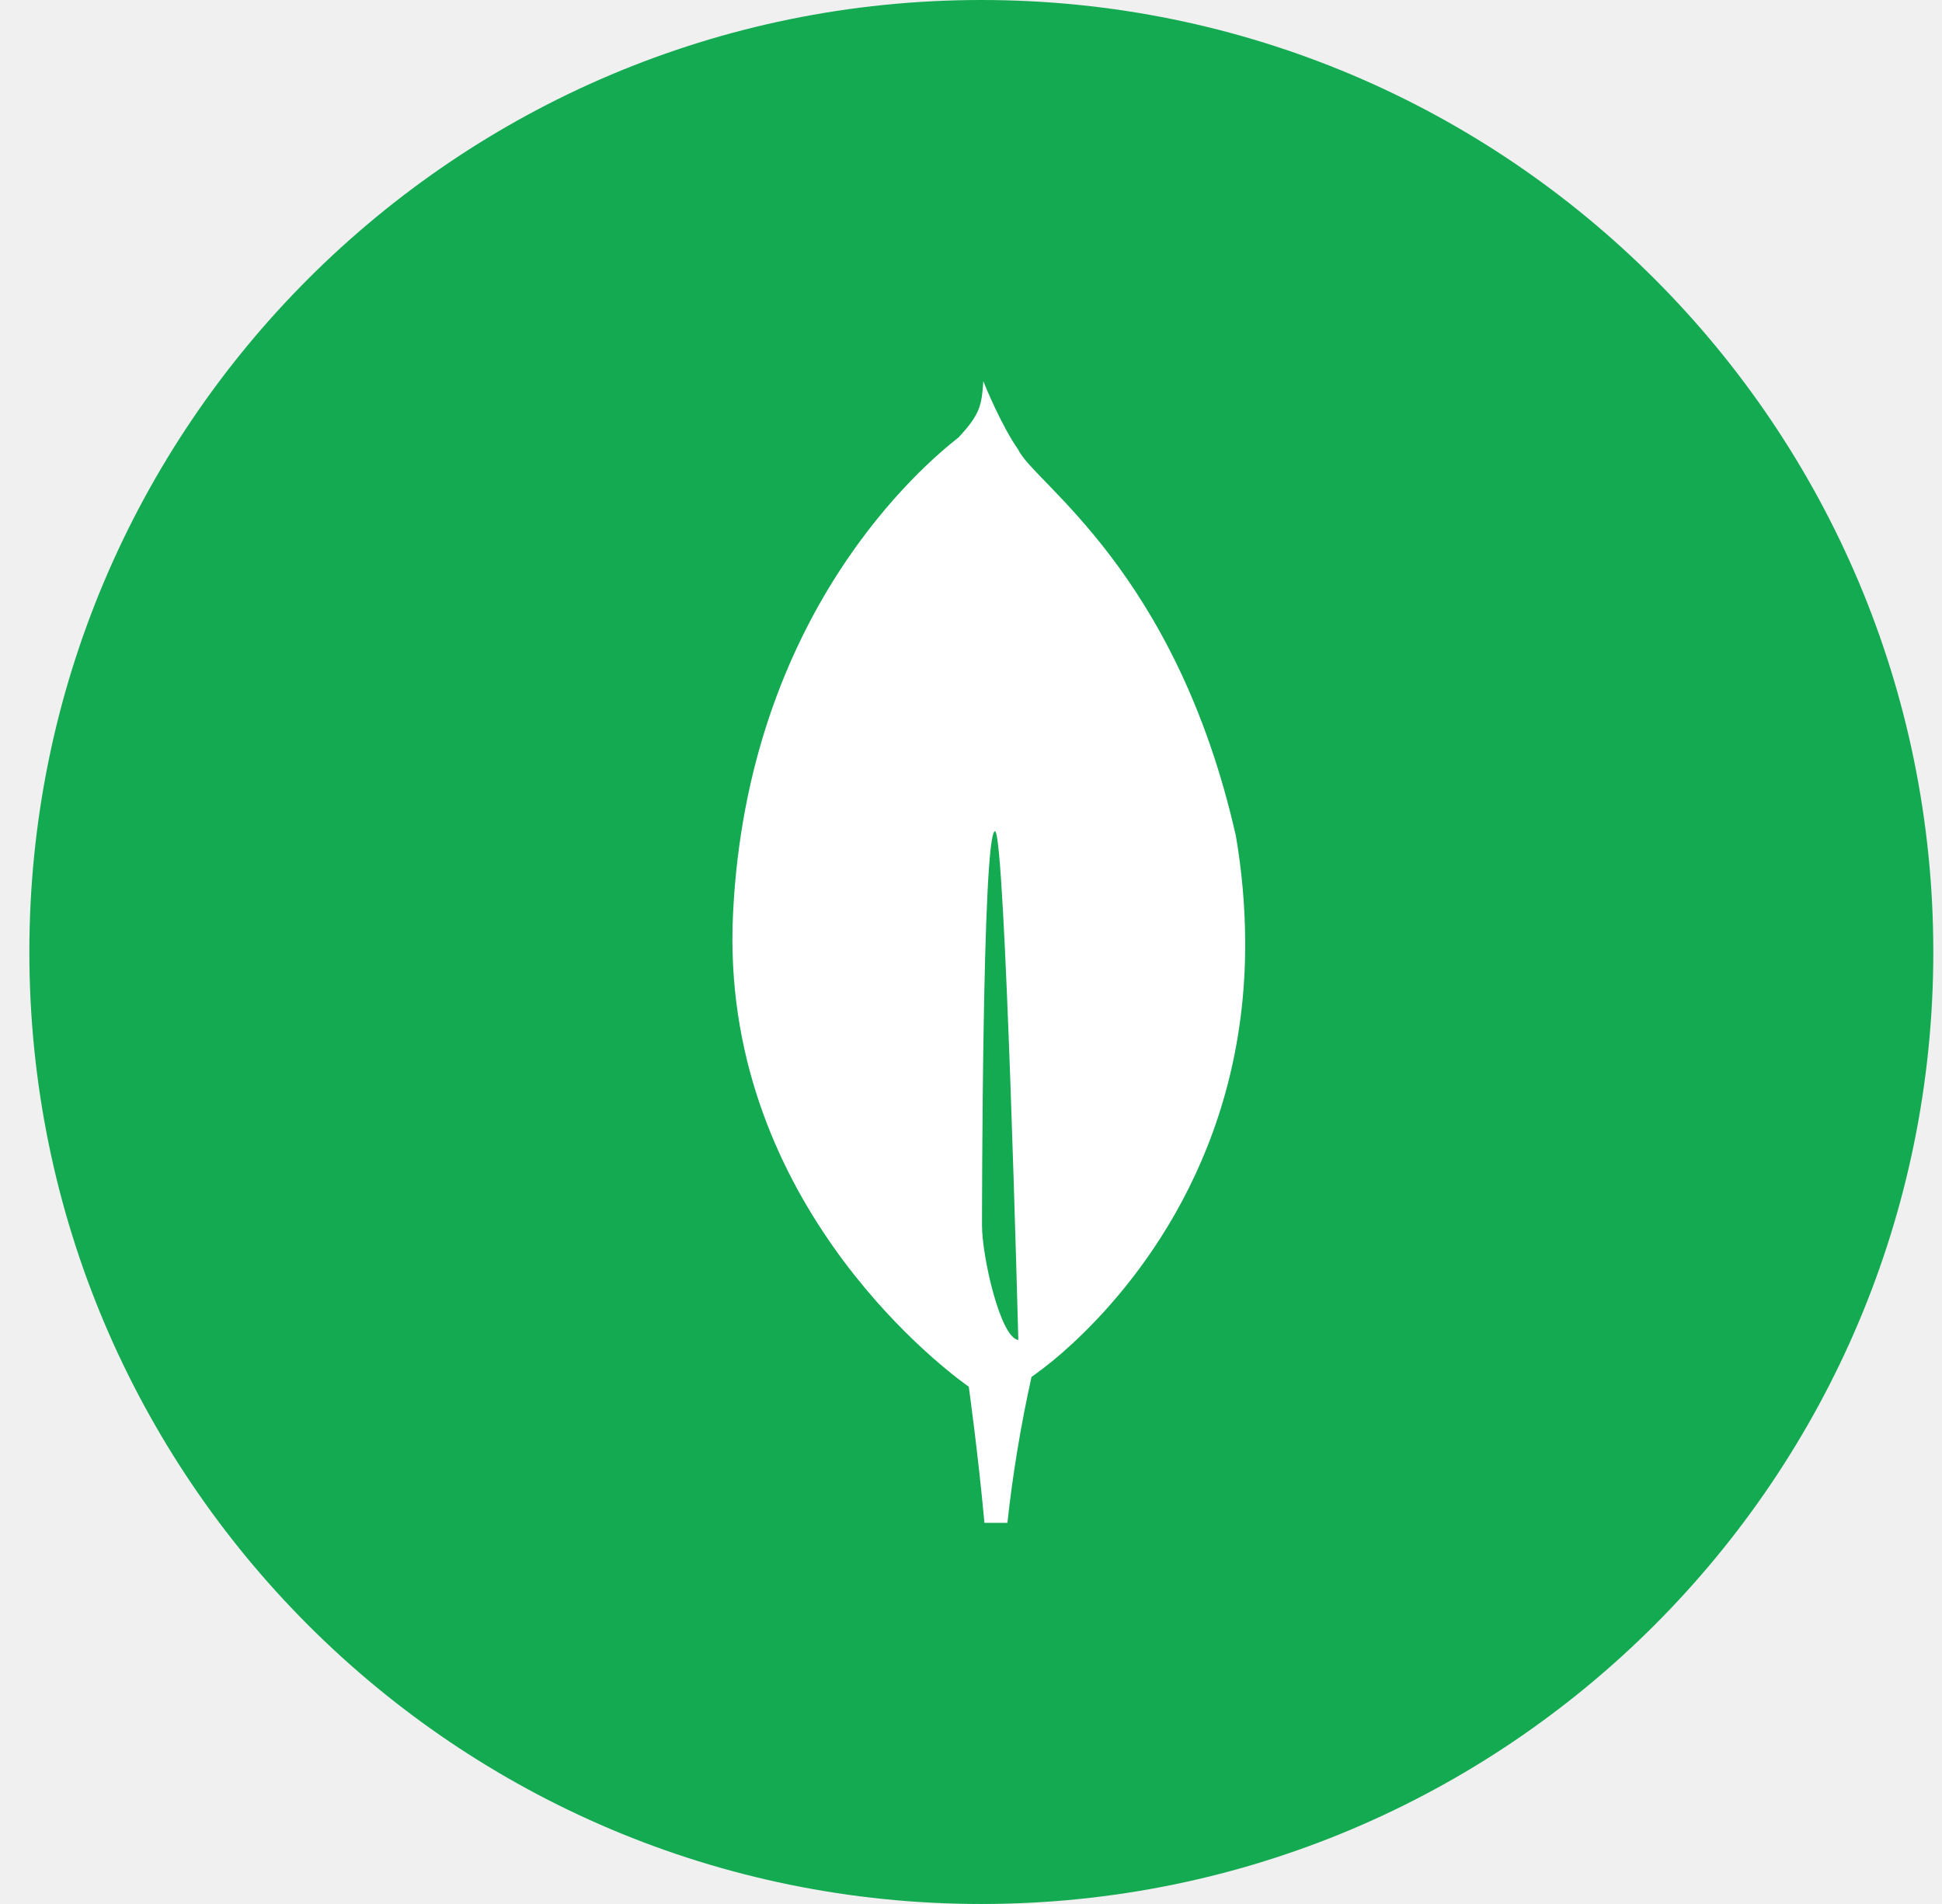
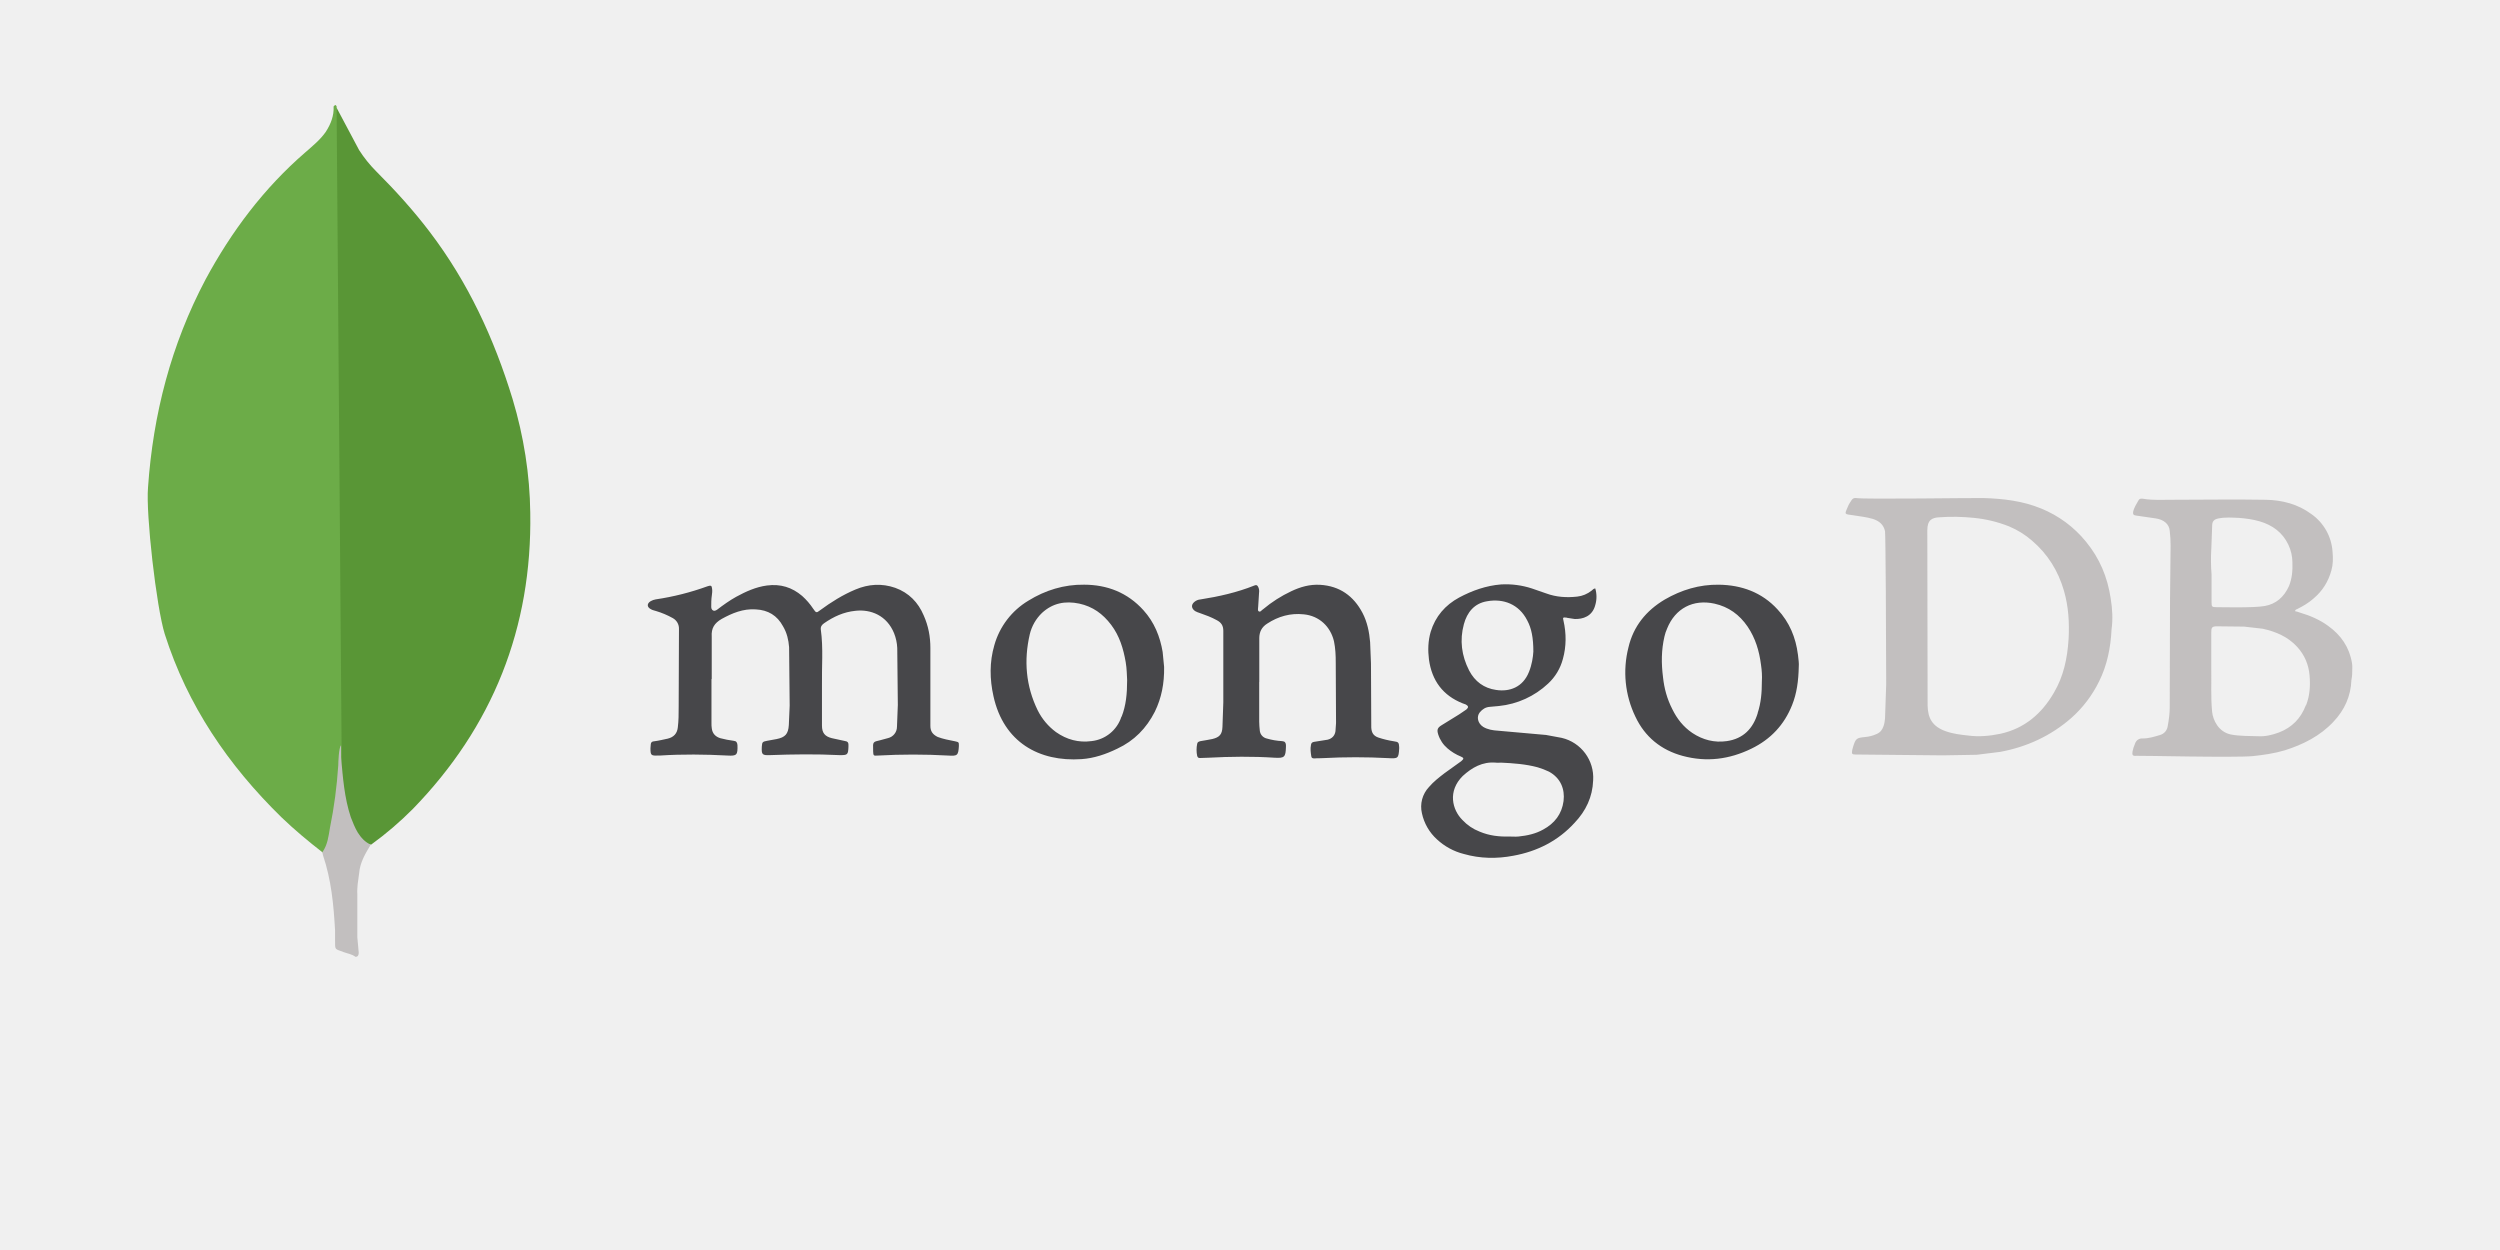
- <svg xmlns="http://www.w3.org/2000/svg" width="51" height="50" viewBox="0 0 51 50" fill="none">
-   <g clip-path="url(#clip0_1479_21496)">
-     <path d="M25.771 50C39.579 50 50.772 38.807 50.772 25C50.772 11.193 39.579 0 25.771 0C11.964 0 0.771 11.193 0.771 25C0.771 38.807 11.964 50 25.771 50Z" fill="#13AA52" />
-     <path d="M32.455 21.945C30.875 14.976 27.144 12.685 26.742 11.809C26.302 11.191 25.857 10.093 25.857 10.093C25.85 10.074 25.838 10.041 25.824 10.01C25.779 10.627 25.755 10.866 25.171 11.489C24.267 12.196 19.628 16.089 19.25 24.007C18.898 31.392 24.584 35.792 25.354 36.353L25.441 36.415V36.41C25.446 36.447 25.685 38.167 25.853 39.991H26.456C26.597 38.702 26.809 37.422 27.09 36.156L27.139 36.124C27.483 35.878 27.811 35.61 28.121 35.321L28.156 35.29C29.791 33.779 32.73 30.286 32.701 24.717C32.695 23.788 32.613 22.861 32.455 21.945ZM25.789 32.184C25.789 32.184 25.789 21.826 26.131 21.828C26.398 21.828 26.743 35.188 26.743 35.188C26.268 35.131 25.789 32.989 25.789 32.184Z" fill="white" />
+ <svg xmlns="http://www.w3.org/2000/svg" width="120" height="60">
+   <path d="M16.147 5.154l1.09 2.05a6.15 6.15 0 0 0 .824 1.024c.913.913 1.782 1.87 2.56 2.895 1.848 2.427 3.095 5.122 3.986 8.04.534 1.782.824 3.608.846 5.456.09 5.523-1.804 10.266-5.634 14.208a16.3 16.3 0 0 1-2.004 1.715c-.38 0-.557-.3-.713-.557-.3-.5-.468-1.047-.557-1.603-.134-.668-.223-1.336-.178-2.027v-.312c-.022-.067-.356-30.732-.223-30.888z" fill="#599636" />
+   <path d="M16.147 5.088c-.045-.09-.09-.022-.134.022.022.445-.134.846-.38 1.225-.267.38-.624.668-.98.98-1.982 1.715-3.54 3.786-4.788 6.102-1.648 3.118-2.516 6.458-2.76 9.977-.11 1.27.4 5.746.802 7.037 1.09 3.43 3.05 6.302 5.6 8.796.624.6 1.292 1.158 1.982 1.692.2 0 .223-.178.267-.312a6.11 6.11 0 0 0 .2-.869c.2-1.113.312-2.227.445-3.34l-.245-31.31z" fill="#6cac48" />
+   <path d="M17.24 41.9c.045-.512.3-.935.557-1.358-.267-.11-.468-.334-.624-.58-.134-.223-.245-.5-.334-.735-.312-.935-.38-1.915-.468-2.873v-.58c-.11.09-.134.846-.134.958-.067 1.024-.2 2.027-.4 3.006-.067.4-.11.802-.356 1.158 0 .045 0 .09.022.156.4 1.18.512 2.383.58 3.608v.445c0 .534-.022.423.423.6.178.067.38.09.557.223.134 0 .156-.11.156-.2l-.067-.735v-2.05c-.022-.356.045-.713.09-1.047z" fill="#c2bfbf" />
+   <g transform="matrix(1.021124 0 0 1.021124 -4.376266 -1.845946)">
+     <path d="M37.73 33.72v2.077a1.45 1.45 0 0 0 .014.246c.027.246.178.396.4.465a4.97 4.97 0 0 0 .63.123c.123.014.164.068.178.2.014.465-.027.52-.478.492-1.052-.055-2.105-.068-3.157 0h-.1c-.328.014-.355-.014-.355-.342 0-.055.014-.123.014-.178 0-.1.068-.15.164-.15.22-.027.424-.082.63-.123.287-.068.45-.246.478-.533.04-.314.04-.642.04-.957l.014-3.662a.56.56 0 0 0-.3-.52 3.89 3.89 0 0 0-.78-.328c-.082-.027-.164-.04-.232-.082-.2-.096-.205-.273-.014-.383.068-.04.15-.068.232-.082a12.42 12.42 0 0 0 2.432-.615c.164-.055.205-.04.22.123.014.1 0 .22-.014.314-.027.178-.027.355-.027.52 0 .068.014.137.082.178s.137 0 .2-.04c.287-.22.574-.424.888-.6.45-.246.93-.465 1.45-.533.63-.082 1.175.082 1.654.492a3.1 3.1 0 0 1 .519.601c.137.2.15.205.328.068.52-.383 1.066-.724 1.654-.97.615-.26 1.244-.3 1.872-.082.642.232 1.08.683 1.34 1.298.22.492.314 1 .314 1.53v3.662c0 .246.1.4.342.52.26.1.547.15.82.205.178.04.178.04.178.22-.027.45-.068.478-.506.45a29.42 29.42 0 0 0-3.293 0c-.22.014-.22.014-.232-.205v-.068c-.014-.37-.014-.37.342-.45l.355-.096a.55.55 0 0 0 .424-.533l.04-1.025-.027-2.678a2.13 2.13 0 0 0-.15-.697c-.342-.834-1.093-1.134-1.818-1.052-.547.055-1.025.273-1.476.588-.096.068-.164.15-.15.287.123.875.04 1.75.055 2.624v1.9c0 .342.137.506.465.588l.63.137c.096.014.15.055.15.164v.1c-.014.383-.04.4-.424.396-1.093-.055-2.187-.04-3.266 0-.37.014-.4-.027-.383-.4.014-.22.04-.232.246-.273l.45-.082c.4-.082.547-.232.574-.656l.04-.916-.027-2.747c-.027-.342-.1-.67-.287-.984-.273-.506-.7-.765-1.285-.793-.588-.04-1.107.178-1.6.45-.342.2-.492.437-.465.834v1.995zm25.747.083v1.927a4.13 4.13 0 0 0 .027.41.42.42 0 0 0 .328.383 3.19 3.19 0 0 0 .724.123c.137.014.164.068.178.178v.096c-.014.478-.068.533-.533.506-1.04-.068-2.077-.055-3.116 0l-.4.014c-.082 0-.1-.04-.123-.096a1.39 1.39 0 0 1 0-.574c.014-.082.068-.1.15-.123.2-.027.37-.068.56-.1.342-.082.465-.22.478-.574l.04-1.148v-3.362c0-.246-.096-.396-.314-.506-.246-.137-.506-.232-.78-.328-.082-.027-.164-.055-.232-.096-.178-.123-.2-.3-.027-.437a.49.49 0 0 1 .273-.11c.875-.137 1.722-.328 2.542-.656.096-.04.137-.014.178.068s.055.178.04.273l-.04.642c0 .082-.04.2.027.232.082.055.137-.068.205-.1a6.09 6.09 0 0 1 1.326-.847c.424-.2.86-.328 1.353-.3.916.055 1.572.52 1.995 1.326.22.424.314.888.355 1.367l.04 1 .014 3.02c.014.232.096.383.328.465a4.47 4.47 0 0 0 .738.178c.22.027.232.068.246.273v.068c-.027.465-.055.478-.52.45a28.59 28.59 0 0 0-3.061 0c-.137.014-.273 0-.4.014-.082 0-.137-.014-.15-.096-.027-.178-.055-.355-.014-.547.014-.082.055-.123.15-.137l.63-.1c.22-.055.342-.2.37-.4l.027-.383-.014-2.856c0-.328-.014-.656-.082-.984-.164-.7-.697-1.2-1.42-1.27-.63-.068-1.2.096-1.722.437-.26.164-.37.396-.37.683v2.064c0-.04 0-.04.014-.04z" fill="#47474a" />
+     <path d="M103.503 29.935c-.15-.998-.52-1.886-1.162-2.665a5.27 5.27 0 0 0-2.105-1.558c-.86-.355-1.777-.465-2.706-.492-.383-.014-5.603.068-5.986 0-.096-.014-.164.014-.22.096-.068.1-.137.205-.178.314-.164.37-.164.342.232.396.328.055.642.082.957.178.287.096.492.26.56.574.027.15.055 4.96.055 7.202l-.055 1.6c-.014.123-.027.246-.068.355-.055.164-.15.3-.314.37a1.62 1.62 0 0 1-.574.15c-.37.04-.424.055-.547.465l-.04.15c-.027.178-.014.205.164.205l4.086.04 1.6-.027 1.107-.137c1.257-.232 2.378-.752 3.334-1.585a5.55 5.55 0 0 0 1.312-1.722c.383-.765.547-1.6.588-2.446.068-.478.04-.97-.04-1.462zm-1.982 1.94c-.055.875-.232 1.722-.683 2.487-.574.998-1.394 1.695-2.528 1.94-.492.1-.984.15-1.5.082-.37-.04-.724-.082-1.066-.205-.615-.22-.834-.6-.847-1.2l-.014-8.24c0-.492.22-.6.574-.615.533-.04 1.08-.027 1.613.027a6.06 6.06 0 0 1 1.654.4 3.98 3.98 0 0 1 1.08.67c.738.63 1.23 1.42 1.5 2.35.22.752.26 1.517.22 2.282zm13.34 1.34c0-.082 0-.15-.014-.232-.123-.752-.52-1.326-1.134-1.763-.396-.287-.847-.478-1.312-.615-.082-.027-.15-.055-.232-.068.014-.068.055-.082.096-.096.273-.137.533-.287.765-.492.424-.355.7-.793.847-1.326.082-.287.082-.574.055-.875a2.35 2.35 0 0 0-.998-1.777c-.63-.465-1.367-.656-2.132-.67-1.476-.027-2.965 0-4.44 0-.424 0-.847.027-1.285-.04-.082-.014-.2-.04-.26.055-.1.178-.22.355-.26.56-.014.096.014.15.123.164l.943.137c.37.055.63.26.656.588a5.78 5.78 0 0 1 .04.683l-.027 2.555-.014 5.056c0 .3-.04.588-.096.888a.5.5 0 0 1-.355.41c-.273.082-.533.164-.82.164a.34.34 0 0 0-.355.232c-.055.123-.1.26-.123.383-.027.164.014.22.178.2.123-.014 4.633.096 5.48.014.506-.055 1-.123 1.503-.273.86-.273 1.654-.67 2.282-1.34.52-.547.82-1.203.847-1.968.04-.178.04-.355.04-.547zm-6.628-5.6l.04-1.093c0-.205.082-.3.287-.342.328-.068.656-.04.984-.027.328.027.642.068.97.164.6.178 1.066.52 1.34 1.093a1.96 1.96 0 0 1 .191.834c.014.383-.014.752-.164 1.12-.232.506-.6.834-1.134.93s-2.05.055-2.282.055c-.205 0-.22-.027-.22-.232V28.83a8.79 8.79 0 0 1-.014-1.203zm4.44 7.352c-.232.615-.656 1.04-1.257 1.27-.328.123-.656.2-1 .178-.424-.014-.847 0-1.27-.082-.574-.123-.834-.67-.875-1.066-.068-.697-.027-1.408-.04-1.927v-1.804c0-.22.027-.287.26-.287l1.285.014.875.1c.615.137 1.175.37 1.613.847.355.383.547.847.588 1.353.04.478.014.943-.164 1.394z" fill="#c2bfbf" />
+     <path d="M77.95 30.85l.355.055c.383.014.834-.123.97-.656a1.38 1.38 0 0 0 0-.78c-.082 0-.123.068-.164.096-.205.164-.437.26-.683.287-.492.055-.984.027-1.462-.15l-.67-.232a3.95 3.95 0 0 0-1.45-.19c-.697.055-1.353.287-1.968.615-.656.355-1.12.888-1.34 1.613-.123.424-.137.86-.082 1.298.137.998.656 1.695 1.585 2.064.055.014.096.04.15.055.123.068.137.137.027.232l-.342.232-.82.506c-.205.123-.232.22-.164.437a1.43 1.43 0 0 0 .437.656 2.28 2.28 0 0 0 .629.383c.15.068.15.1.014.22l-.78.56c-.26.2-.52.4-.738.656a1.35 1.35 0 0 0-.328 1.23 2.31 2.31 0 0 0 .71 1.23 2.9 2.9 0 0 0 1.257.683c.765.22 1.558.232 2.337.082 1.12-.205 2.1-.7 2.87-1.544.533-.56.847-1.216.875-2a1.92 1.92 0 0 0-1.476-1.995l-.738-.137-2.255-.2c-.246-.014-.492-.055-.697-.178-.26-.164-.328-.478-.164-.683.123-.15.273-.246.465-.26l.437-.04a3.96 3.96 0 0 0 2.309-1.052 2.42 2.42 0 0 0 .697-1.162c.164-.588.164-1.2.027-1.8-.04-.15-.027-.164.164-.137zm-3.35 6.807c.082.014.164 0 .246 0 .574.027 1.162.068 1.722.22a3.58 3.58 0 0 1 .533.205c.547.3.752.82.683 1.38-.082.615-.424 1.052-.957 1.34-.355.2-.752.287-1.162.328-.15.014-.287 0-.437 0-.478.014-.943-.04-1.394-.232-.314-.123-.574-.3-.806-.547-.478-.478-.7-1.353.014-2.064.437-.4.93-.683 1.558-.63zm1.558-4.264c-.287.724-.916.943-1.544.847-.574-.082-.998-.396-1.27-.916-.355-.697-.45-1.42-.246-2.173.15-.56.492-.984 1.093-1.08.765-.137 1.5.137 1.886.902.2.37.287.82.287 1.462-.014.26-.068.615-.205.957zm-17.218-.93c-.123-.738-.396-1.408-.902-1.968-.752-.834-1.708-1.2-2.788-1.203-.943-.014-1.83.26-2.624.752a3.56 3.56 0 0 0-1.599 2.091c-.232.793-.22 1.6-.04 2.405.478 2.16 2.146 3.088 4.14 2.952.588-.04 1.148-.232 1.68-.492.793-.37 1.367-.957 1.763-1.736.314-.642.45-1.326.437-2.105l-.068-.697zM57 35.497a1.66 1.66 0 0 1-1.408 1.148c-.6.082-1.162-.068-1.667-.424a2.84 2.84 0 0 1-.861-1.025c-.56-1.148-.656-2.35-.37-3.58a2.05 2.05 0 0 1 .574-.998c.506-.465 1.093-.574 1.75-.437.63.137 1.107.478 1.5.998s.574 1.12.683 1.75c.055.314.055.642.068.847 0 .656-.055 1.2-.26 1.722zm31.8-2.924c-.1-.793-.396-1.517-.957-2.118-.738-.806-1.695-1.148-2.76-1.162-.916-.014-1.763.246-2.542.697-.875.52-1.476 1.257-1.708 2.255a4.77 4.77 0 0 0 .328 3.252c.45.957 1.216 1.572 2.228 1.845 1.12.3 2.187.164 3.225-.342.902-.437 1.544-1.12 1.913-2.05.22-.547.3-1.134.314-1.818.014-.123-.014-.342-.04-.56zm-1.886 2.747c-.22.738-.683 1.216-1.462 1.326-.574.082-1.12-.055-1.613-.383-.424-.287-.724-.67-.943-1.12-.246-.478-.383-.984-.437-1.503-.082-.642-.082-1.27.068-1.913a1.95 1.95 0 0 1 .123-.369c.383-.957 1.23-1.394 2.228-1.175.67.15 1.175.52 1.558 1.08.37.547.547 1.148.63 1.8.04.26.055.533.04.765 0 .533-.04 1.025-.2 1.503z" fill="#47474a" />
  </g>
-   <defs>
-     <clipPath id="clip0_1479_21496">
-       <rect width="50" height="50" fill="white" transform="translate(0.771484)" />
-     </clipPath>
-   </defs>
</svg>
